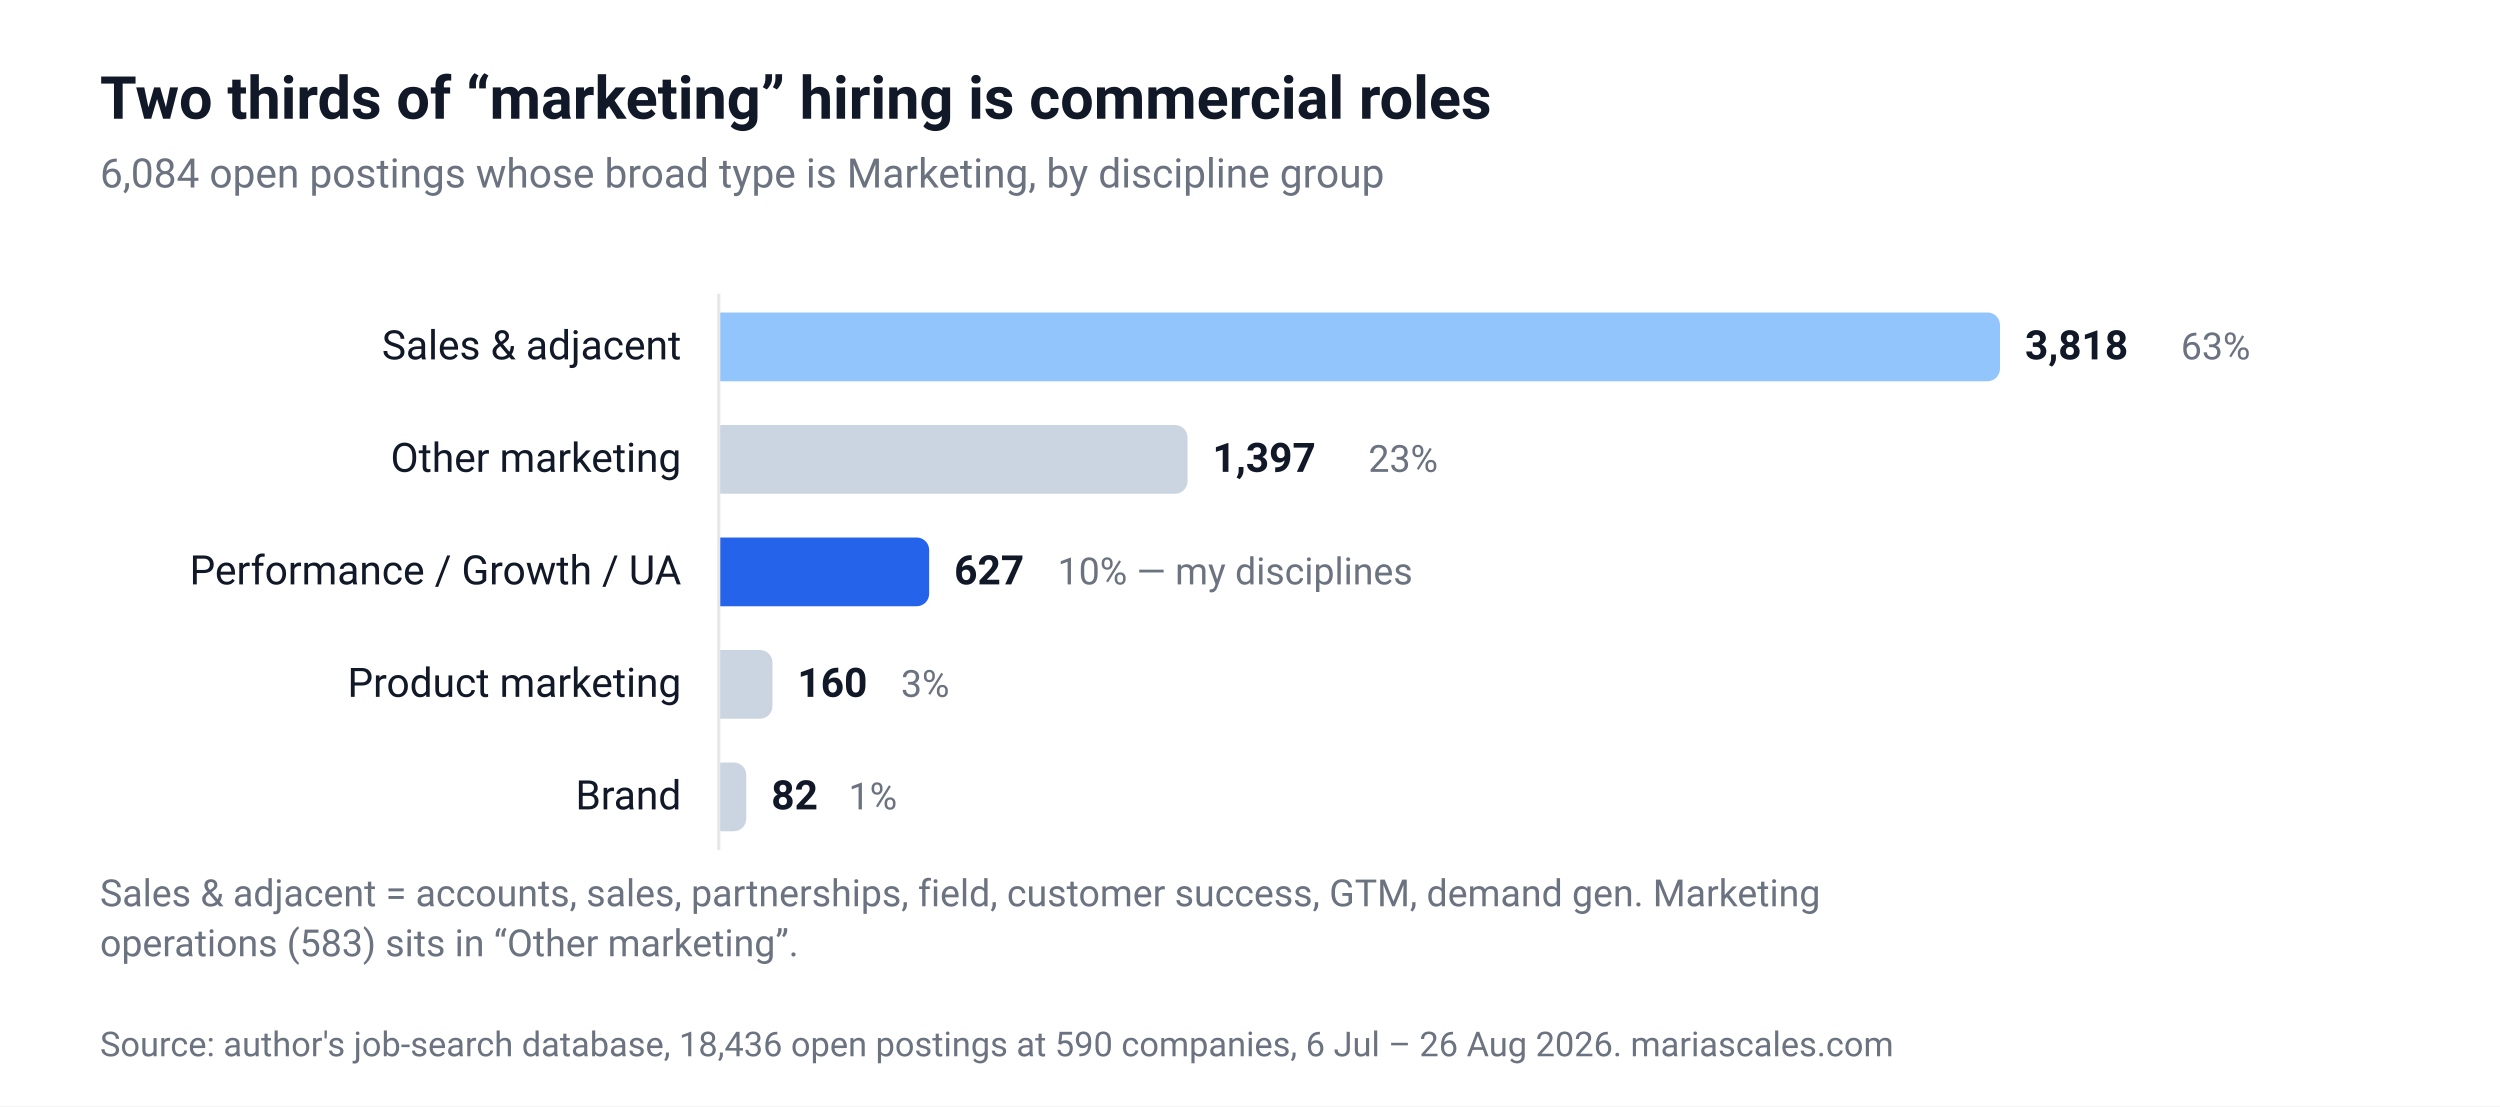
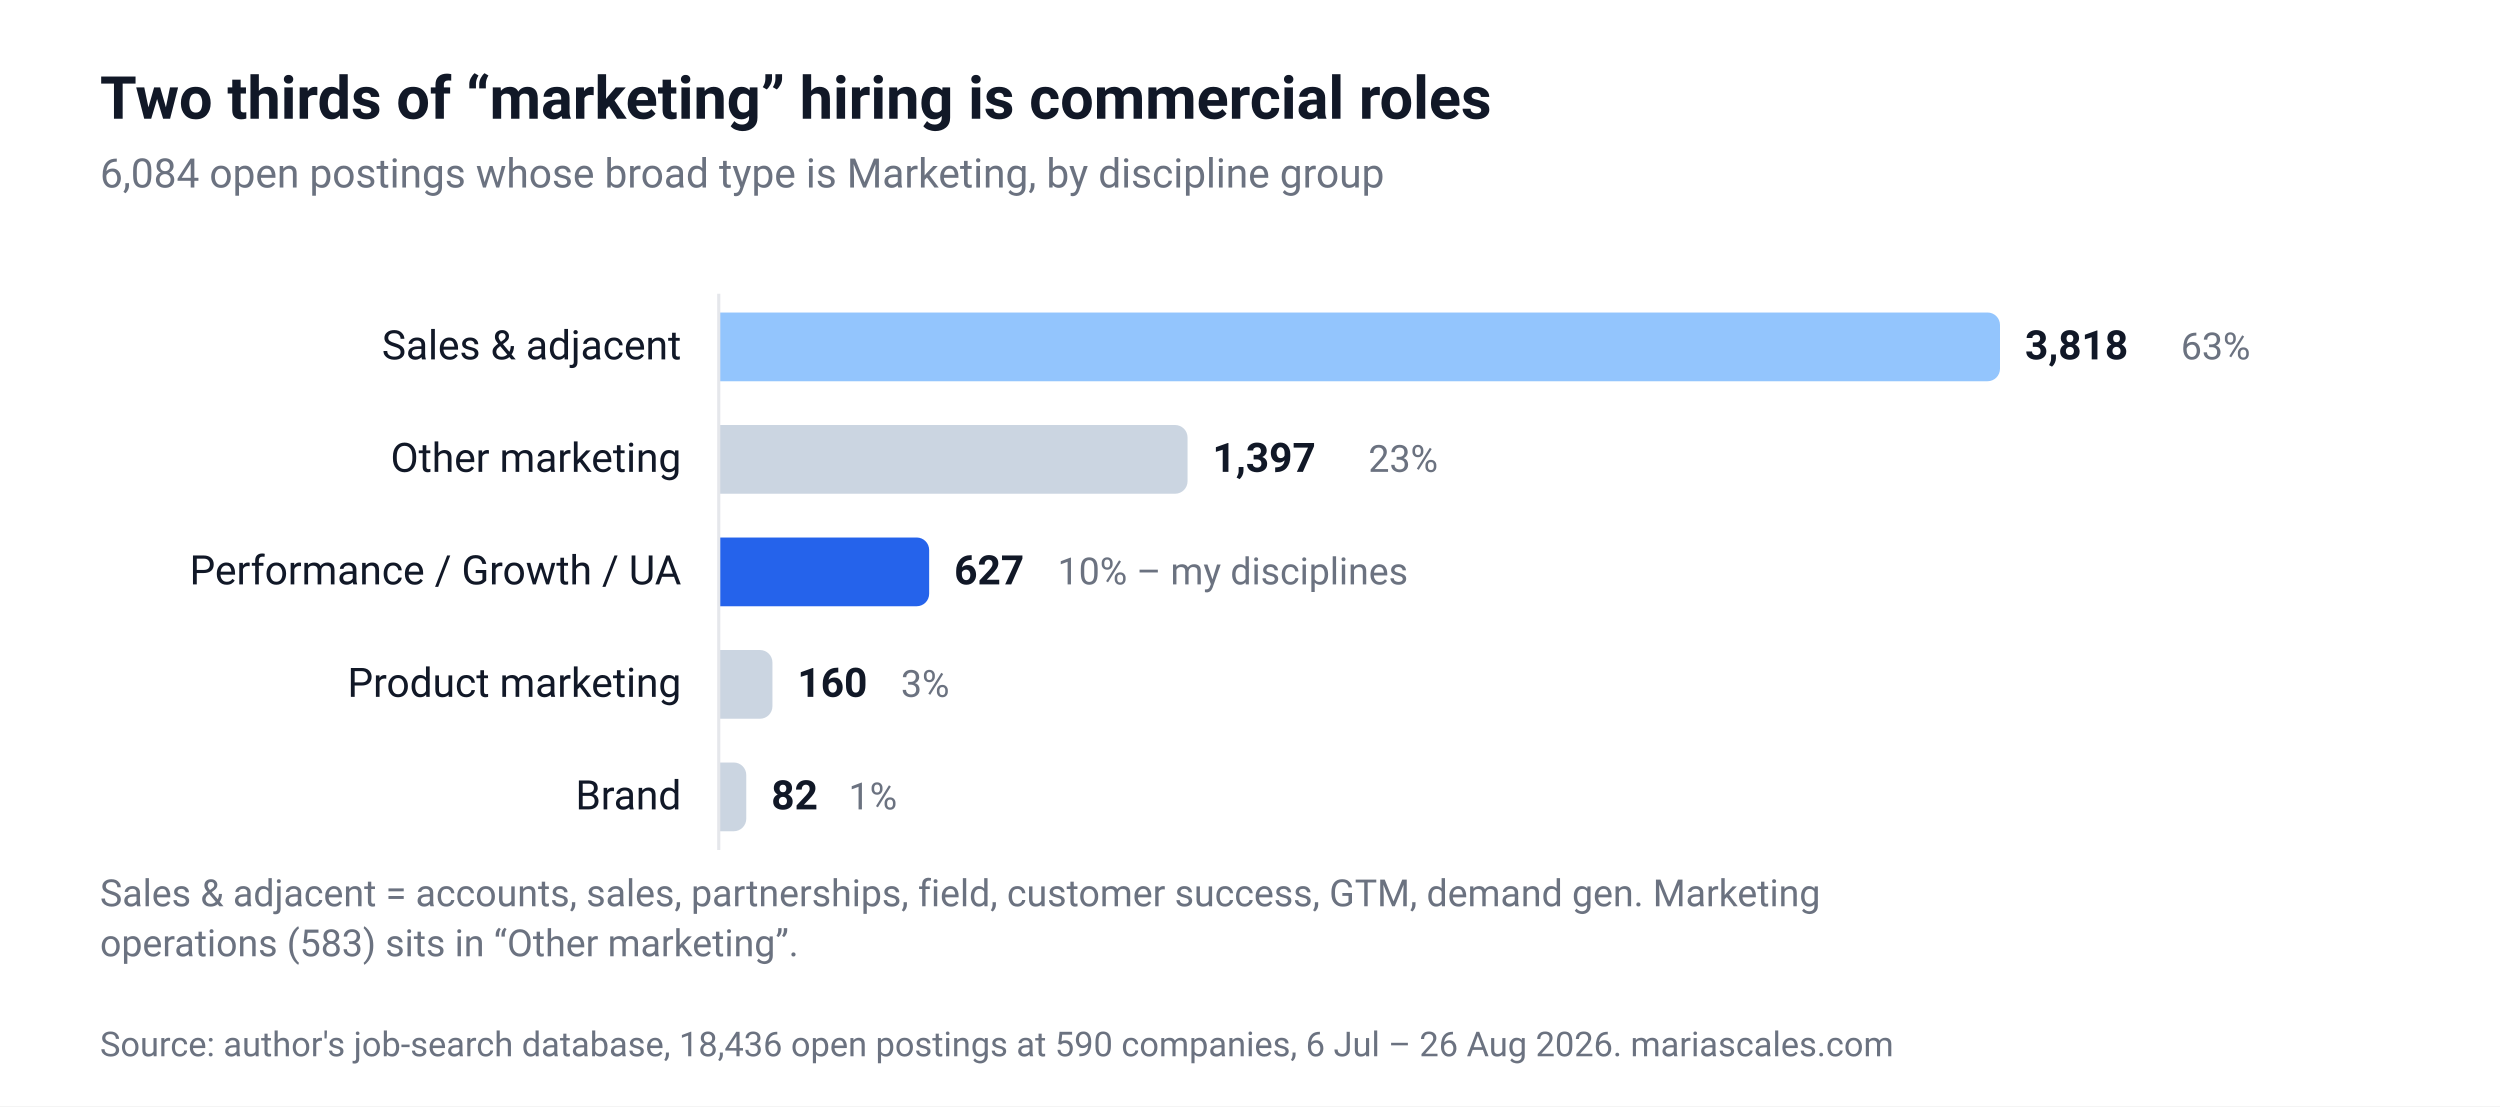
<svg xmlns="http://www.w3.org/2000/svg" viewBox="0 0 800 354" width="800" height="354" font-family="-apple-system, BlinkMacSystemFont, 'Segoe UI', Roboto, 'Helvetica Neue', 'Liberation Sans', 'DejaVu Sans', sans-serif" role="img" aria-label="Two thirds of “marketing” hiring is commercial roles">
  <rect width="800" height="354" fill="#ffffff" />
  <text x="32" y="38" font-size="19" font-weight="600" fill="#111827">Two thirds of “marketing” hiring is commercial roles</text>
  <text x="32" y="60" font-size="13" fill="#6b7280">6,084 open postings whose broad type is Marketing, by discipline group</text>
  <text x="218" y="115.0" font-size="13" text-anchor="end" fill="#111827">Sales &amp; adjacent</text>
  <g fill="#93c5fd">
    <path d="M230,100 h406.0 a4,4 0 0 1 4,4 v14 a4,4 0 0 1 -4,4 h-406.0 z" />
  </g>
  <text x="648.0" y="115.0" font-size="13" font-weight="600" fill="#111827">3,818</text>
  <text x="697.86" y="115.0" font-size="12" fill="#6b7280">63%</text>
  <text x="218" y="151.0" font-size="13" text-anchor="end" fill="#111827">Other marketing</text>
  <g fill="#cbd5e1">
    <path d="M230,136 h146.018 a4,4 0 0 1 4,4 v14 a4,4 0 0 1 -4,4 h-146.018 z" />
  </g>
  <text x="388.018" y="151.0" font-size="13" font-weight="600" fill="#111827">1,397</text>
  <text x="437.878" y="151.0" font-size="12" fill="#6b7280">23%</text>
  <text x="218" y="187.0" font-size="13" text-anchor="end" fill="#111827">Performance / Growth / UA</text>
  <g fill="#2563eb">
    <path d="M230,172 h63.331 a4,4 0 0 1 4,4 v14 a4,4 0 0 1 -4,4 h-63.331 z" />
  </g>
  <text x="305.331" y="187.0" font-size="13" font-weight="600" fill="#111827">627</text>
-   <text x="338.447" y="187.0" font-size="12" fill="#6b7280">10% — my disciplines</text>
+   <text x="338.447" y="187.0" font-size="12" fill="#6b7280">10% – my disciplines</text>
  <text x="218" y="223.0" font-size="13" text-anchor="end" fill="#111827">Product marketing</text>
  <g fill="#cbd5e1">
    <path d="M230,208 h13.182 a4,4 0 0 1 4,4 v14 a4,4 0 0 1 -4,4 h-13.182 z" />
  </g>
  <text x="255.182" y="223.0" font-size="13" font-weight="600" fill="#111827">160</text>
  <text x="288.298" y="223.0" font-size="12" fill="#6b7280">3%</text>
  <text x="218" y="259.0" font-size="13" text-anchor="end" fill="#111827">Brand</text>
  <g fill="#cbd5e1">
    <path d="M230,244 h4.806 a4,4 0 0 1 4,4 v14 a4,4 0 0 1 -4,4 h-4.806 z" />
  </g>
  <text x="246.806" y="259.0" font-size="13" font-weight="600" fill="#111827">82</text>
  <text x="271.55" y="259.0" font-size="12" fill="#6b7280">1%</text>
  <line x1="230" y1="94" x2="230" y2="272" stroke="#e5e7eb" stroke-width="1" />
  <text x="32" y="290" font-size="12" fill="#6b7280">Sales &amp; adjacent = accounts, sales, partnerships, field, customer success, GTM, demand gen. Marketing</text>
  <text x="32" y="306" font-size="12" fill="#6b7280">operations (583) sits in “Other marketing”.</text>
  <text x="32" y="338" font-size="11" fill="#6b7280">Source: author's job-search database, 18,436 open postings at 590 companies, 6 Jul – 26 Aug 2026. mariascales.com</text>
</svg>
